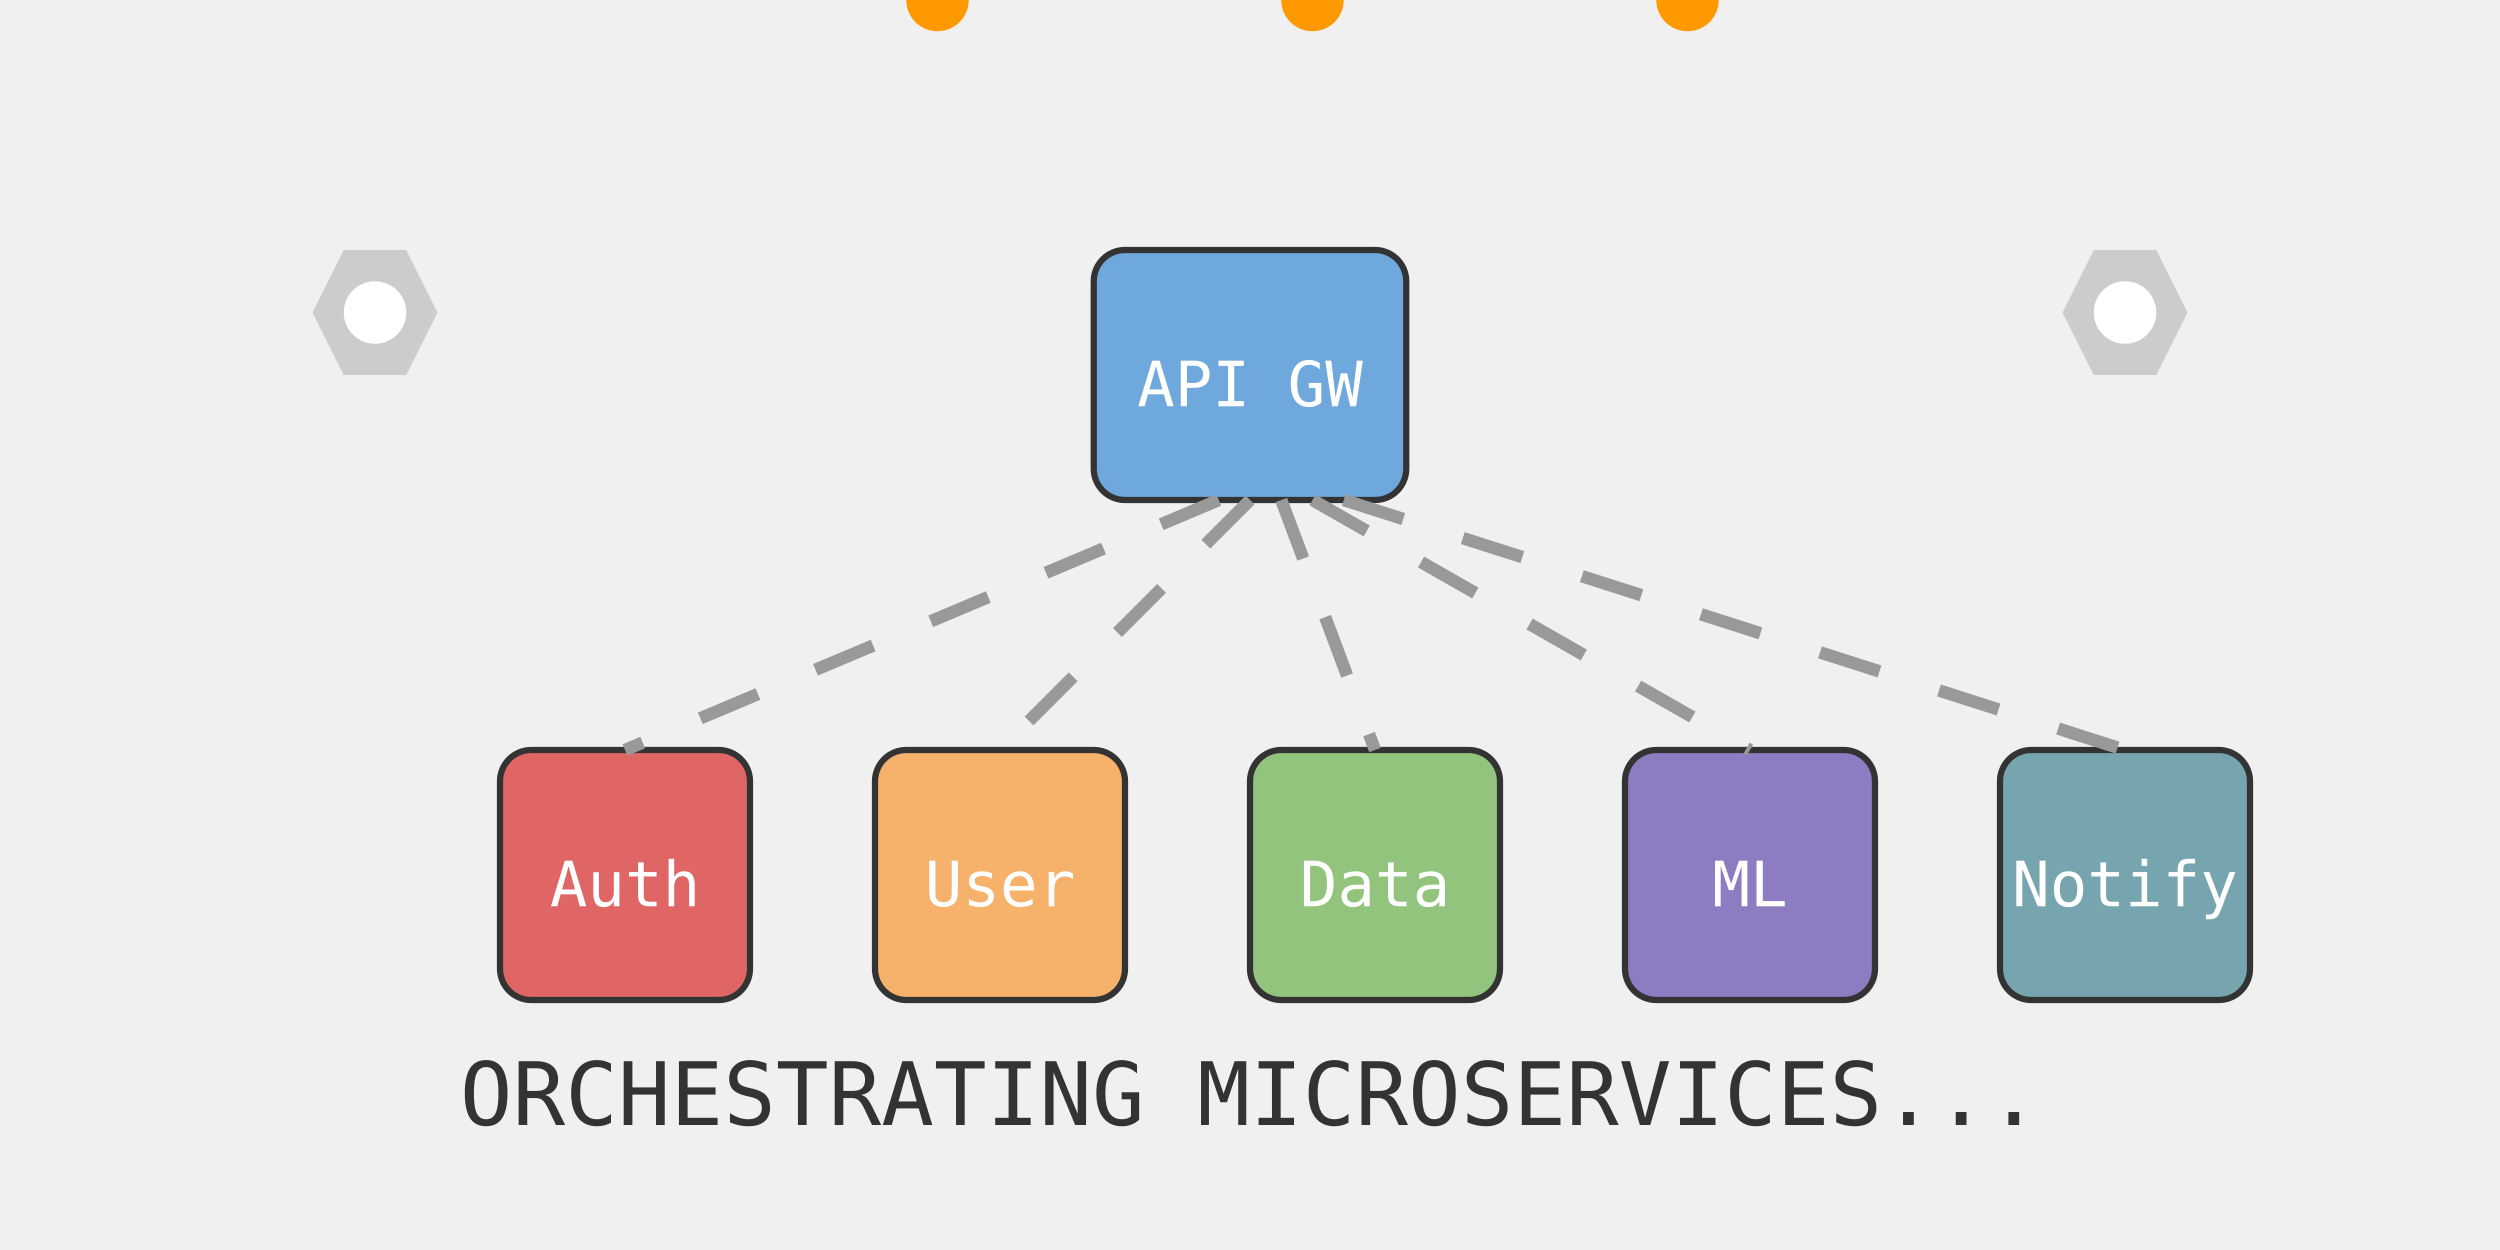
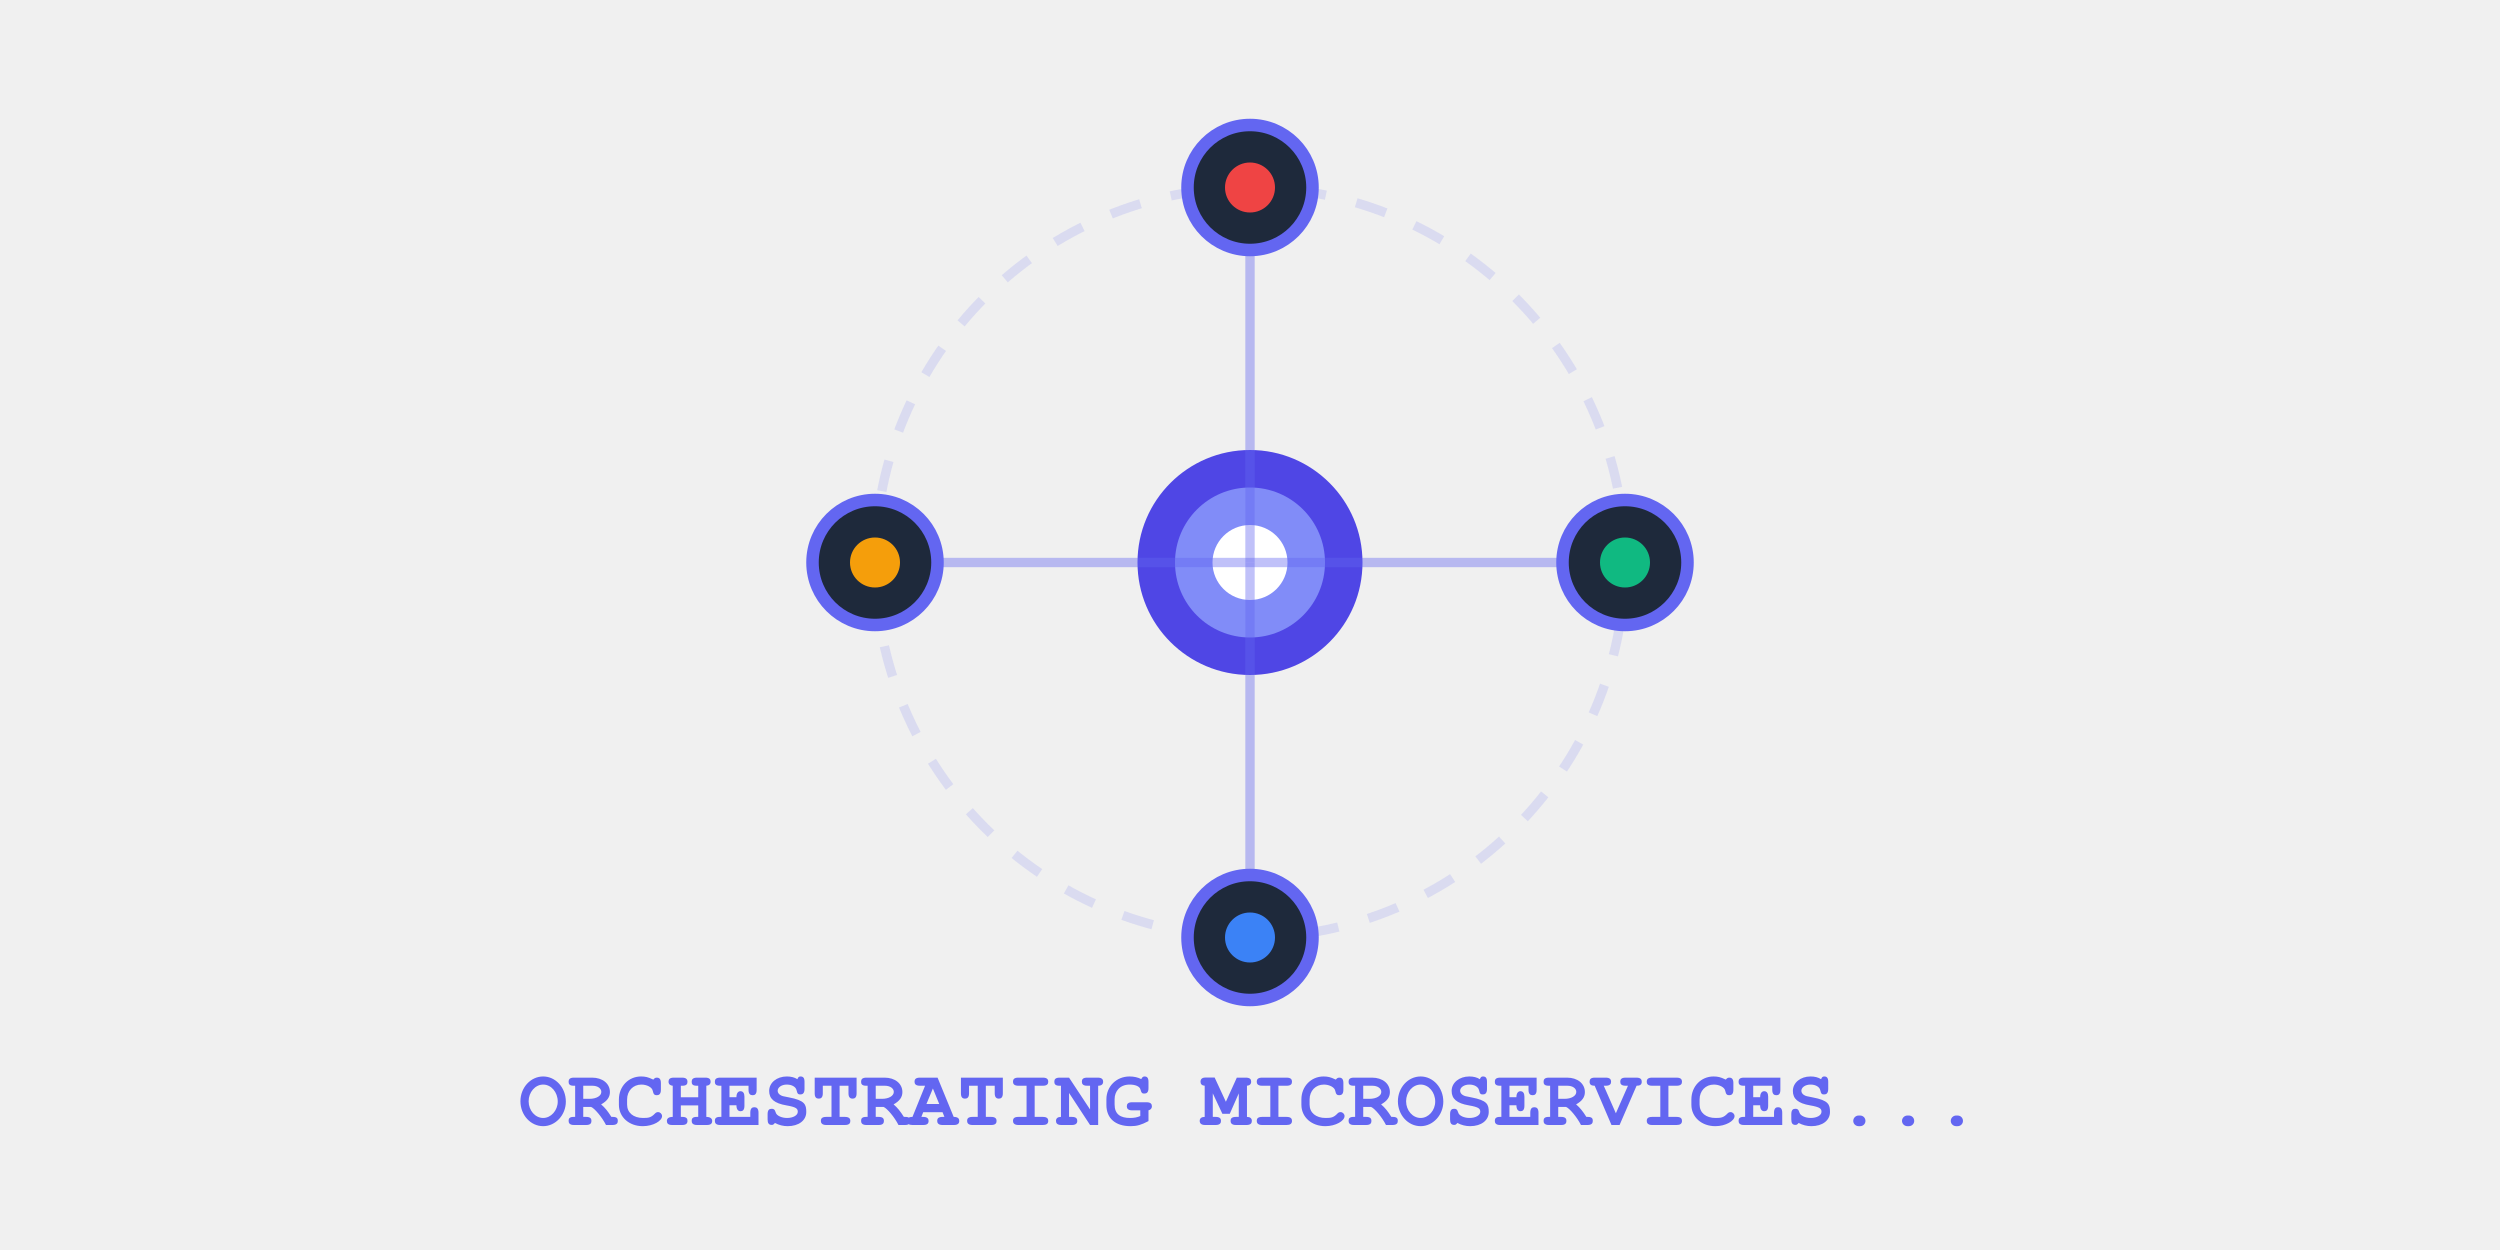
<svg xmlns="http://www.w3.org/2000/svg" viewBox="0 0 400 200">
  <style>
-     @keyframes rotate {
+     @keyframes spin {
      0% { transform: rotate(0deg); }
      100% { transform: rotate(360deg); }
    }
-     @keyframes blink {
-       0% { opacity: 0.4; }
-       50% { opacity: 1; }
-       100% { opacity: 0.4; }
+     @keyframes pulseBroker {
+       0%, 100% { transform: scale(1); filter: brightness(1); }
+       50% { transform: scale(1.15); filter: brightness(1.3); }
    }
-     @keyframes pulse {
-       0% { transform: scale(0.95); }
-       50% { transform: scale(1.05); }
-       100% { transform: scale(0.95); }
+     .orbit-ring {
+       transform-origin: 200px 90px;
+       animation: spin 15s infinite linear;
    }
-     @keyframes dash {
-       0% { stroke-dashoffset: 60; }
-       100% { stroke-dashoffset: 0; }
+     .broker {
+       transform-origin: 200px 90px;
+       animation: pulseBroker 3s infinite ease-in-out;
+       fill: #4f46e5;
    }
-     @keyframes hop {
-       0% { transform: translateY(0); }
-       50% { transform: translateY(-5px); }
-       100% { transform: translateY(0); }
-     }
-     .service {
-       animation: blink 3s infinite;
-     }
-     .service-1 { animation-delay: 0.2s; }
-     .service-2 { animation-delay: 0.8s; }
-     .service-3 { animation-delay: 1.6s; }
-     .service-4 { animation-delay: 1.2s; }
-     .service-5 { animation-delay: 0.5s; }
-     .gateway {
-       animation: pulse 3s infinite ease-in-out;
-     }
-     .connection {
-       stroke-dasharray: 10;
-       animation: dash 3s infinite linear;
-     }
-     .connection-1 { animation-delay: 0.1s; }
-     .connection-2 { animation-delay: 0.5s; }
-     .connection-3 { animation-delay: 0.8s; }
-     .connection-4 { animation-delay: 0.2s; }
-     .connection-5 { animation-delay: 0.6s; }
-     .data-packet {
-       animation: hop 1.5s infinite ease-in-out;
-     }
-     .data-packet-1 { animation-delay: 0.2s; }
-     .data-packet-2 { animation-delay: 0.5s; }
-     .data-packet-3 { animation-delay: 0.7s; }
-     .gear {
-       transform-origin: center;
-       animation: rotate 8s infinite linear;
+     .service-node {
+       fill: #1e293b;
+       stroke: #6366f1;
+       stroke-width: 2;
    }
    .text {
-       font-family: monospace;
-       font-size: 14px;
-       fill: #333;
+       font-family: 'JetBrains Mono', monospace, Courier;
+       font-size: 13px;
+       fill: #6366f1;
+       font-weight: bold;
    }
  </style>
-   <rect x="175" y="40" width="50" height="40" rx="5" class="gateway" fill="#6fa8dc" stroke="#333" stroke-width="1" />
-   <text x="200" y="65" text-anchor="middle" font-family="monospace" font-size="10" fill="white">API GW</text>
-   <rect x="80" y="120" width="40" height="40" rx="5" class="service service-1" fill="#e06666" stroke="#333" stroke-width="1" />
-   <text x="100" y="145" text-anchor="middle" font-family="monospace" font-size="10" fill="white">Auth</text>
-   <rect x="140" y="120" width="40" height="40" rx="5" class="service service-2" fill="#f6b26b" stroke="#333" stroke-width="1" />
-   <text x="160" y="145" text-anchor="middle" font-family="monospace" font-size="10" fill="white">User</text>
-   <rect x="200" y="120" width="40" height="40" rx="5" class="service service-3" fill="#93c47d" stroke="#333" stroke-width="1" />
-   <text x="220" y="145" text-anchor="middle" font-family="monospace" font-size="10" fill="white">Data</text>
-   <rect x="260" y="120" width="40" height="40" rx="5" class="service service-4" fill="#8e7cc3" stroke="#333" stroke-width="1" />
-   <text x="280" y="145" text-anchor="middle" font-family="monospace" font-size="10" fill="white">ML</text>
-   <rect x="320" y="120" width="40" height="40" rx="5" class="service service-5" fill="#76a5af" stroke="#333" stroke-width="1" />
-   <text x="340" y="145" text-anchor="middle" font-family="monospace" font-size="10" fill="white">Notify</text>
-   <path d="M195 80 L100 120" class="connection connection-1" stroke="#999" stroke-width="2" fill="none" />
-   <path d="M200 80 L160 120" class="connection connection-2" stroke="#999" stroke-width="2" fill="none" />
-   <path d="M205 80 L220 120" class="connection connection-3" stroke="#999" stroke-width="2" fill="none" />
-   <path d="M210 80 L280 120" class="connection connection-4" stroke="#999" stroke-width="2" fill="none" />
-   <path d="M215 80 L340 120" class="connection connection-5" stroke="#999" stroke-width="2" fill="none" />
-   <circle cx="150" y="100" r="5" class="data-packet data-packet-1" fill="#ff9900" />
-   <circle cx="210" y="100" r="5" class="data-packet data-packet-2" fill="#ff9900" />
-   <circle cx="270" y="100" r="5" class="data-packet data-packet-3" fill="#ff9900" />
-   <path d="M50,50 L55,40 L65,40 L70,50 L65,60 L55,60 Z" class="gear" fill="#ccc" />
-   <circle cx="60" cy="50" r="5" fill="#fff" />
-   <path d="M330,50 L335,40 L345,40 L350,50 L345,60 L335,60 Z" class="gear" fill="#ccc" />
-   <circle cx="340" cy="50" r="5" fill="#fff" />
+   <circle cx="200" cy="90" r="18" class="broker" />
+   <circle cx="200" cy="90" r="12" fill="#818cf8" />
+   <circle cx="200" cy="90" r="6" fill="#fff" />
+   <g class="orbit-ring">
+     <circle cx="200" cy="90" r="60" stroke="rgba(99, 102, 241, 0.15)" stroke-width="1.5" stroke-dasharray="5 5" fill="none" />
+     <line x1="200" y1="90" x2="200" y2="30" stroke="rgba(99, 102, 241, 0.4)" stroke-width="1.5" />
+     <line x1="200" y1="90" x2="200" y2="150" stroke="rgba(99, 102, 241, 0.4)" stroke-width="1.5" />
+     <line x1="200" y1="90" x2="140" y2="90" stroke="rgba(99, 102, 241, 0.4)" stroke-width="1.5" />
+     <line x1="200" y1="90" x2="260" y2="90" stroke="rgba(99, 102, 241, 0.4)" stroke-width="1.5" />
+     <circle cx="200" cy="30" r="10" class="service-node" />
+     <circle cx="200" cy="30" r="4" fill="#ef4444" />
+     <circle cx="260" cy="90" r="10" class="service-node" />
+     <circle cx="260" cy="90" r="4" fill="#10b981" />
+     <circle cx="200" cy="150" r="10" class="service-node" />
+     <circle cx="200" cy="150" r="4" fill="#3b82f6" />
+     <circle cx="140" cy="90" r="10" class="service-node" />
+     <circle cx="140" cy="90" r="4" fill="#f59e0b" />
+   </g>
  <text x="200" y="180" class="text" text-anchor="middle">ORCHESTRATING MICROSERVICES...</text>
</svg>
